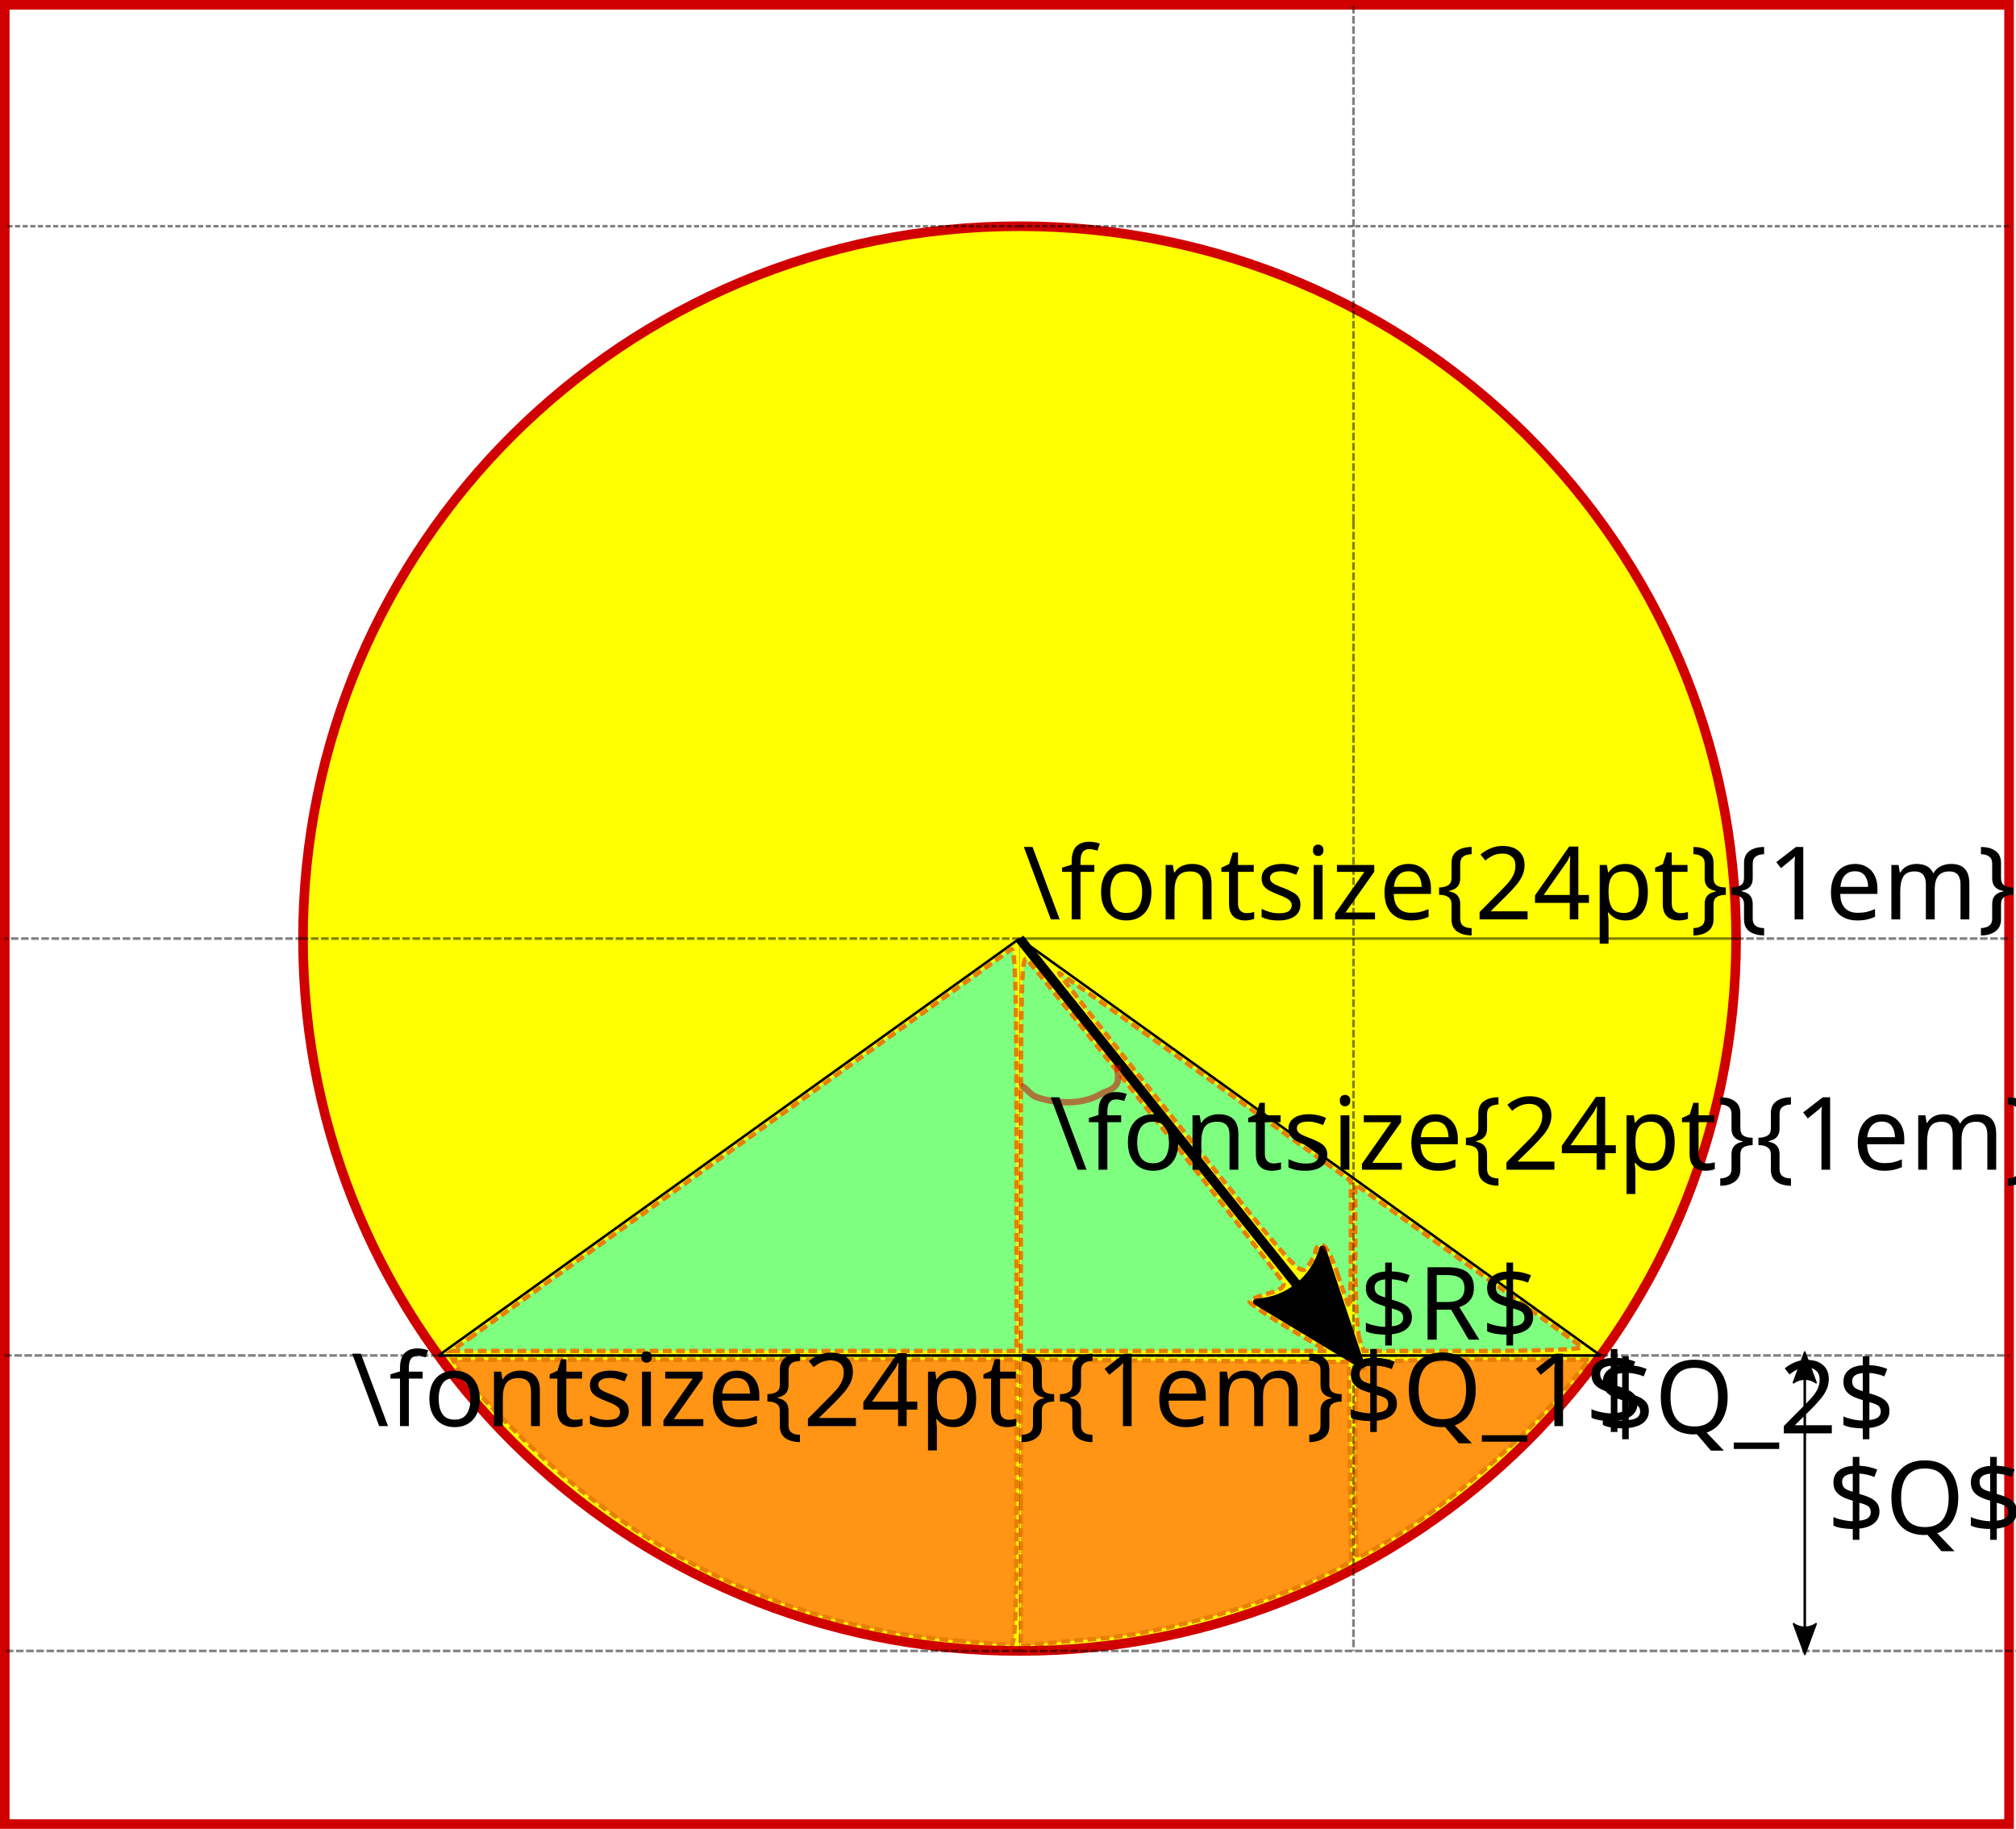
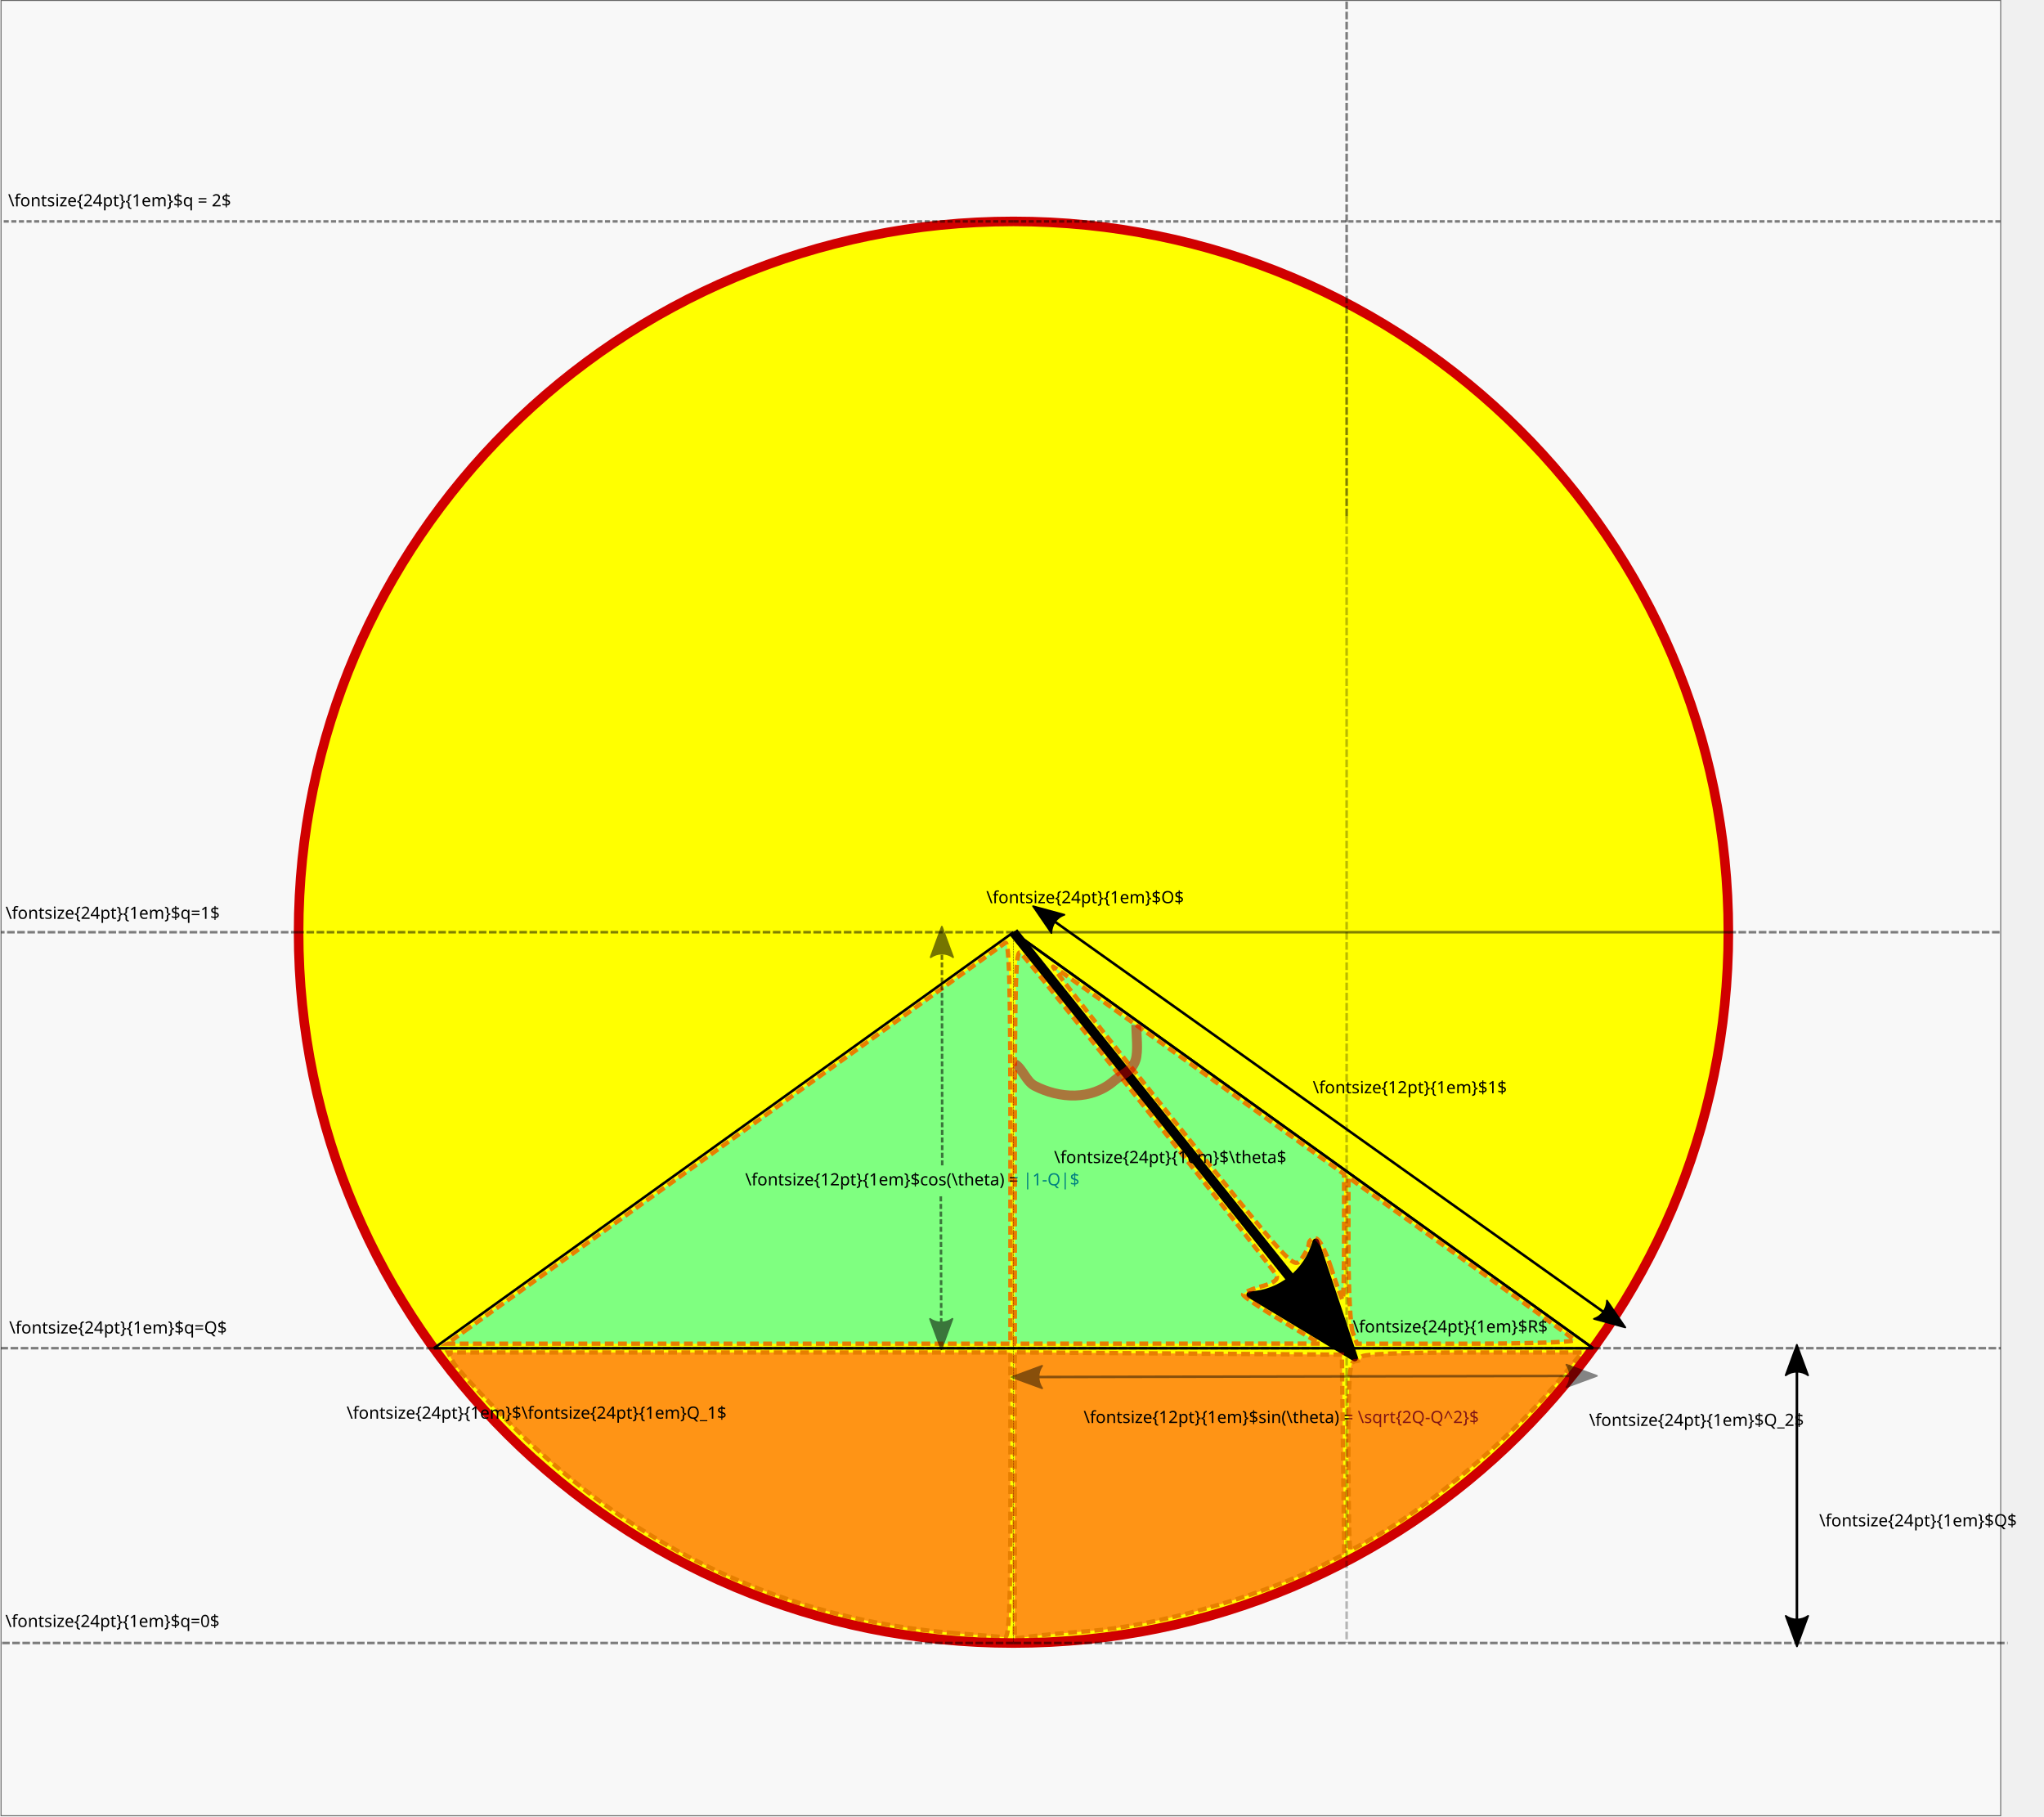
- <svg xmlns="http://www.w3.org/2000/svg" width="210.079mm" height="190.564mm" viewBox="0 0 210.079 190.564" version="1.1" id="svg5">
+ <svg xmlns="http://www.w3.org/2000/svg" width="213.491mm" height="189.667mm" viewBox="0 0 213.491 189.667" version="1.1" id="svg5">
  <defs id="defs2">
-     <marker style="overflow:visible" id="Arrow2Lstart" refX="0.0" refY="0.0" orient="auto">
-       <path transform="scale(1.1) translate(1,0)" d="M 8.719,4.034 L -2.207,0.016 L 8.719,-4.002 C 6.973,-1.63 6.983,1.616 8.719,4.034 z " style="stroke:context-stroke;fill-rule:evenodd;fill:context-stroke;stroke-width:0.625;stroke-linejoin:round" id="path2207" />
+     <marker style="overflow:visible" id="marker324271" refX="0" refY="0" orient="auto">
+       <path transform="matrix(-1.1,0,0,-1.1,-1.1,0)" d="M 8.719,4.034 -2.207,0.016 8.719,-4.002 c -1.745,2.372 -1.735,5.617 -6e-7,8.035 z" style="fill:context-stroke;fill-rule:evenodd;stroke:context-stroke;stroke-width:0.625;stroke-linejoin:round" id="path324269" />
+     </marker>
+     <marker style="overflow:visible" id="Arrow2Lstart" refX="0" refY="0" orient="auto">
+       <path transform="matrix(1.1,0,0,1.1,1.1,0)" d="M 8.719,4.034 -2.207,0.016 8.719,-4.002 c -1.745,2.372 -1.735,5.617 -6e-7,8.035 z" style="fill:context-stroke;fill-rule:evenodd;stroke:context-stroke;stroke-width:0.625;stroke-linejoin:round" id="path2207" />
    </marker>
    <marker style="overflow:visible" id="Arrow2Lend" refX="0" refY="0" orient="auto">
      <path transform="matrix(-1.1,0,0,-1.1,-1.1,0)" d="M 8.719,4.034 -2.207,0.016 8.719,-4.002 c -1.745,2.372 -1.735,5.617 -6e-7,8.035 z" style="fill:context-stroke;fill-rule:evenodd;stroke:context-stroke;stroke-width:0.625;stroke-linejoin:round" id="path2210" />
    </marker>
  </defs>
-   <g id="layer1" transform="translate(-0.1063193,-48.22017)">
-     <rect style="fill:#ffffff;stroke:#d00000;stroke-width:0.997" id="rect31" width="208.855" height="189.567" x="0.605" y="48.719" />
+   <g id="layer1" transform="translate(-0.492825,-48.66864)">
+     <rect style="opacity:0.564;fill:#ffffff;stroke:#000000;stroke-width:0.1;stroke-miterlimit:4;stroke-dasharray:none;stroke-opacity:1" id="rect31" width="208.855" height="189.567" x="0.605" y="48.719" />
+     <text xml:space="preserve" style="font-style:normal;font-variant:normal;font-weight:normal;font-stretch:normal;font-size:1.764px;line-height:1.25;font-family:sans-serif;-inkscape-font-specification:'sans-serif, Normal';font-variant-ligatures:normal;font-variant-caps:normal;font-variant-numeric:normal;font-variant-east-asian:normal;word-spacing:0px;stroke-width:0.265" x="1.453" y="187.923" id="text56983-75">
+       <tspan id="tspan56981-3" style="font-style:normal;font-variant:normal;font-weight:normal;font-stretch:normal;font-size:1.764px;font-family:sans-serif;-inkscape-font-specification:'sans-serif, Normal';font-variant-ligatures:normal;font-variant-caps:normal;font-variant-numeric:normal;font-variant-east-asian:normal;stroke-width:0.265" x="1.453" y="187.923">\fontsize{24pt}{1em}$q=Q$</tspan>
+     </text>
+     <text xml:space="preserve" style="font-style:normal;font-variant:normal;font-weight:normal;font-stretch:normal;font-size:1.764px;line-height:1.25;font-family:sans-serif;-inkscape-font-specification:'sans-serif, Normal';font-variant-ligatures:normal;font-variant-caps:normal;font-variant-numeric:normal;font-variant-east-asian:normal;word-spacing:0px;stroke-width:0.265" x="1.341" y="70.218" id="text56983-7">
+       <tspan id="tspan56981-4" style="font-style:normal;font-variant:normal;font-weight:normal;font-stretch:normal;font-size:1.764px;font-family:sans-serif;-inkscape-font-specification:'sans-serif, Normal';font-variant-ligatures:normal;font-variant-caps:normal;font-variant-numeric:normal;font-variant-east-asian:normal;stroke-width:0.265" x="1.341" y="70.218">\fontsize{24pt}{1em}$q = 2$</tspan>
+     </text>
    <ellipse style="fill:#ffff00;stroke:#d00000;stroke-width:1" id="path521" cx="106.349" cy="146.02" rx="74.668" ry="74.229" />
+     <text xml:space="preserve" style="font-style:normal;font-variant:normal;font-weight:normal;font-stretch:normal;font-size:1.764px;line-height:1.25;font-family:sans-serif;-inkscape-font-specification:'sans-serif, Normal';font-variant-ligatures:normal;font-variant-caps:normal;font-variant-numeric:normal;font-variant-east-asian:normal;word-spacing:0px;stroke-width:0.265" x="137.611" y="162.837" id="text41612-36">
+       <tspan style="font-style:normal;font-variant:normal;font-weight:normal;font-stretch:normal;font-size:1.764px;font-family:sans-serif;-inkscape-font-specification:'sans-serif, Normal';font-variant-ligatures:normal;font-variant-caps:normal;font-variant-numeric:normal;font-variant-east-asian:normal;stroke-width:0.265" x="137.611" y="162.837" id="tspan42556-7">\fontsize{12pt}{1em}$1$</tspan>
+     </text>
    <path style="fill:none;stroke:#000000;stroke-width:1;stroke-linecap:butt;stroke-linejoin:miter;stroke-miterlimit:4;stroke-dasharray:none;stroke-opacity:1;marker-end:url(#Arrow2Lend)" d="m 106.349,146.02 34.797,43.444" id="path1159" />
    <g id="g3634" style="display:inline">
      <g id="g3593" style="opacity:0.5;stroke-width:0.265;stroke-miterlimit:4;stroke-dasharray:0.794, 0.265;stroke-dashoffset:0">
        <path style="fill:none;stroke:#000000;stroke-width:0.265;stroke-linecap:butt;stroke-linejoin:miter;stroke-miterlimit:4;stroke-dasharray:0.794, 0.265;stroke-dashoffset:0;stroke-opacity:1" d="M 106.349,220.249 H 210.185" id="path2530" />
        <path style="fill:none;stroke:#000000;stroke-width:0.265;stroke-linecap:butt;stroke-linejoin:miter;stroke-miterlimit:4;stroke-dasharray:0.794, 0.265;stroke-dashoffset:0;stroke-opacity:1" d="M 106.349,220.249 H 0.493" id="path2532" />
      </g>
      <path style="opacity:0.5;fill:none;stroke:#000000;stroke-width:0.07;stroke-linecap:butt;stroke-linejoin:miter;stroke-miterlimit:4;stroke-dasharray:0.21, 0.07;stroke-dashoffset:0;stroke-opacity:1" d="m 106.349,146.02 v 74.229" id="path2538" />
      <g id="g3589" style="opacity:0.5;stroke-width:0.265;stroke-miterlimit:4;stroke-dasharray:0.794, 0.265;stroke-dashoffset:0">
        <path style="fill:none;stroke:#000000;stroke-width:0.265;stroke-linecap:butt;stroke-linejoin:miter;stroke-miterlimit:4;stroke-dasharray:0.794, 0.265;stroke-dashoffset:0;stroke-opacity:1" d="M 166.893,189.464 H 141.146 45.805" id="path2932" />
        <path style="fill:none;stroke:#000000;stroke-width:0.265;stroke-linecap:butt;stroke-linejoin:miter;stroke-miterlimit:4;stroke-dasharray:0.794, 0.265;stroke-dashoffset:0;stroke-opacity:1" d="m 166.891,189.461 h 42.569" id="path3131" />
        <path style="fill:none;stroke:#000000;stroke-width:0.265;stroke-linecap:butt;stroke-linejoin:miter;stroke-miterlimit:4;stroke-dasharray:0.794, 0.265;stroke-dashoffset:0;stroke-opacity:1" d="M 45.808,189.461 H 0.605" id="path3133" />
      </g>
      <g id="g3580" style="opacity:0.5;stroke-width:0.265;stroke-miterlimit:4;stroke-dasharray:0.794, 0.265;stroke-dashoffset:0">
        <path style="fill:none;stroke:#000000;stroke-width:0.265;stroke-linecap:butt;stroke-linejoin:miter;stroke-miterlimit:4;stroke-dasharray:0.794, 0.265;stroke-dashoffset:0;stroke-opacity:1" d="M 106.349,146.02 H 181.017 106.349 31.681" id="path2817" />
        <path style="fill:none;stroke:#000000;stroke-width:0.265;stroke-linecap:butt;stroke-linejoin:miter;stroke-miterlimit:4;stroke-dasharray:0.794, 0.265;stroke-dashoffset:0;stroke-opacity:1" d="m 181.017,146.02 h 28.442" id="path3135" />
        <path style="fill:none;stroke:#000000;stroke-width:0.265;stroke-linecap:butt;stroke-linejoin:miter;stroke-miterlimit:4;stroke-dasharray:0.794, 0.265;stroke-dashoffset:0;stroke-opacity:1" d="M 31.681,146.02 H 0.605" id="path3137" />
      </g>
      <g id="g3584" style="opacity:0.5;stroke-width:0.265;stroke-miterlimit:4;stroke-dasharray:0.794, 0.265;stroke-dashoffset:0">
-         <path style="fill:none;stroke:#000000;stroke-width:0.265;stroke-linecap:butt;stroke-linejoin:miter;stroke-miterlimit:4;stroke-dasharray:0.794, 0.265;stroke-dashoffset:0;stroke-opacity:1" d="M 141.146,102.576 V 220.249" id="path2536" />
+         <path style="opacity:0.539;fill:none;stroke:#000000;stroke-width:0.265;stroke-linecap:butt;stroke-linejoin:miter;stroke-miterlimit:4;stroke-dasharray:0.794, 0.265;stroke-dashoffset:0;stroke-opacity:1" d="M 141.146,102.576 V 220.249" id="path2536" />
        <path style="fill:none;stroke:#000000;stroke-width:0.265;stroke-linecap:butt;stroke-linejoin:miter;stroke-miterlimit:4;stroke-dasharray:0.794, 0.265;stroke-dashoffset:0;stroke-opacity:1" d="M 141.146,102.576 V 48.719" id="path3139" />
      </g>
      <g id="g4549" style="opacity:0.5;stroke-width:1;stroke-miterlimit:4;stroke-dasharray:none">
        <g id="g5559">
          <path style="fill:none;stroke:#000000;stroke-width:0.265;stroke-linecap:butt;stroke-linejoin:miter;stroke-miterlimit:4;stroke-dasharray:0.53, 0.265;stroke-dashoffset:0;stroke-opacity:1" d="M 106.349,71.791 H 209.46" id="path4463" />
          <path style="fill:none;stroke:#000000;stroke-width:0.265;stroke-linecap:butt;stroke-linejoin:miter;stroke-miterlimit:4;stroke-dasharray:0.53, 0.265;stroke-dashoffset:0;stroke-opacity:1" d="M 106.349,71.791 H 0.605" id="path4465" />
        </g>
      </g>
    </g>
    <g id="g5388" style="fill:#00ffff">
      <path style="fill:#00ffff;stroke:#000000;stroke-width:0.265px;stroke-linecap:butt;stroke-linejoin:miter;stroke-opacity:1" d="M 45.808,189.467 H 166.891" id="path4180" />
      <g id="g5349" style="fill:#00ffff">
        <path style="fill:#00ffff;stroke:#000000;stroke-width:0.265px;stroke-linecap:butt;stroke-linejoin:miter;stroke-opacity:1" d="m 106.349,146.02 60.541,43.447" id="path4346" />
        <path style="fill:#00ffff;stroke:#000000;stroke-width:0.265px;stroke-linecap:butt;stroke-linejoin:miter;stroke-opacity:1" d="M 106.349,146.02 45.808,189.467" id="path4348" />
+         <path style="fill:#00ffff;stroke:#000000;stroke-width:0.265px;stroke-linecap:butt;stroke-linejoin:miter;stroke-opacity:1" d="m 106.349,146.02 60.541,43.447" id="path4564" />
      </g>
    </g>
    <path style="opacity:0.5;fill:#00ffff;stroke:#d00000;stroke-width:1.736;stroke-miterlimit:4;stroke-dasharray:3.472, 1.736;stroke-dashoffset:0" d="m 184.744,527.172 c 3.717,-2.682 52.772,-37.879 109.01,-78.214 56.238,-40.335 103.225,-74.111 104.417,-75.056 1.727,-1.37 2.166,14.506 2.166,78.214 v 79.933 H 289.161 177.985 Z" id="path5707" transform="matrix(0.2645833,0,0,0.2645833,0.1063193,48.22017)" />
+     <text xml:space="preserve" style="font-style:normal;font-variant:normal;font-weight:normal;font-stretch:normal;font-size:1.764px;line-height:1.25;font-family:sans-serif;-inkscape-font-specification:'sans-serif, Normal';font-variant-ligatures:normal;font-variant-caps:normal;font-variant-numeric:normal;font-variant-east-asian:normal;word-spacing:0px;stroke-width:0.265" x="78.333" y="172.459" id="text41612-3">
+       <tspan style="font-style:normal;font-variant:normal;font-weight:normal;font-stretch:normal;font-size:1.764px;font-family:sans-serif;-inkscape-font-specification:'sans-serif, Normal';font-variant-ligatures:normal;font-variant-caps:normal;font-variant-numeric:normal;font-variant-east-asian:normal;stroke-width:0.265" x="78.333" y="172.459" id="tspan42556-1">\fontsize{12pt}{1em}$cos(\theta) = |1-Q|$</tspan>
+     </text>
    <path style="opacity:0.5;fill:#00ffff;stroke:#d00000;stroke-width:1.736;stroke-miterlimit:4;stroke-dasharray:3.472, 1.736;stroke-dashoffset:0" d="m 402.07,453.69 c 0,-66.315 0.364,-77.969 2.367,-75.821 5.906,6.332 100.149,125.126 100.976,127.281 0.646,1.683 -1.235,3.008 -6.147,4.33 -3.892,1.048 -7.077,2.478 -7.077,3.178 0,0.7 6.824,5.341 15.164,10.315 l 15.164,9.042 -60.224,0.017 -60.224,0.017 z" id="path5746" transform="matrix(0.2645833,0,0,0.2645833,0.1063193,48.22017)" />
    <path style="opacity:0.5;fill:#00ffff;stroke:#d00000;stroke-width:1.736;stroke-miterlimit:4;stroke-dasharray:3.472, 1.736;stroke-dashoffset:0" d="m 527.091,502.587 c -2.45,-7.607 -4.84,-12.131 -6.407,-12.131 -1.375,0 -2.517,0.975 -2.538,2.166 -0.021,1.191 -1.396,3.93 -3.055,6.086 -3.011,3.912 -3.102,3.813 -51.289,-56.103 -26.55,-33.012 -47.515,-59.732 -46.59,-59.377 0.925,0.355 27.142,18.926 58.26,41.27 l 56.578,40.624 v 24.799 c 0,13.639 -0.236,24.799 -0.525,24.799 -0.289,0 -2.284,-5.459 -4.433,-12.131 z" id="path5785" transform="matrix(0.2645833,0,0,0.2645833,0.1063193,48.22017)" />
    <path style="opacity:0.5;fill:#00ffff;stroke:#d00000;stroke-width:1.736;stroke-miterlimit:4;stroke-dasharray:3.472, 1.736;stroke-dashoffset:0" d="m 535.473,527.604 c -0.93,-2.445 -1.69,-17.209 -1.69,-32.809 V 466.432 L 577.542,497.712 c 24.068,17.204 44.501,31.968 45.406,32.809 0.954,0.886 -16.738,1.528 -42.07,1.528 h -43.716 z" id="path5824" transform="matrix(0.2645833,0,0,0.2645833,0.1063193,48.22017)" />
    <path style="opacity:0.5;fill:#ff2a2a;stroke:#d00000;stroke-width:1.736;stroke-miterlimit:4;stroke-dasharray:3.472, 1.736;stroke-dashoffset:0" d="M 378.674,646.319 C 312.339,641.145 252.972,613.477 204.313,565.058 192.294,553.099 181.543,541.559 180.422,539.415 l -2.039,-3.899 h 110.977 110.977 v 56.324 c 0,44.036 -0.473,56.271 -2.166,56.078 -1.191,-0.136 -9.965,-0.855 -19.497,-1.599 z" id="path6559" transform="matrix(0.2645833,0,0,0.2645833,0.1063193,48.22017)" />
    <path style="opacity:0.5;fill:#ff2a2a;stroke:#d00000;stroke-width:1.736;stroke-miterlimit:4;stroke-dasharray:3.472, 1.736;stroke-dashoffset:0" d="m 402.07,591.925 v -56.452 l 64.556,0.454 64.556,0.454 0.466,39.381 0.466,39.381 -8.264,4.165 c -25.085,12.641 -66.213,24.253 -92.83,26.209 -7.82,0.575 -17.533,1.453 -21.584,1.951 l -7.365,0.906 z" id="path6598" transform="matrix(0.2645833,0,0,0.2645833,0.1063193,48.22017)" />
+     <text xml:space="preserve" style="font-style:normal;font-variant:normal;font-weight:normal;font-stretch:normal;font-size:1.764px;line-height:1.25;font-family:sans-serif;-inkscape-font-specification:'sans-serif, Normal';font-variant-ligatures:normal;font-variant-caps:normal;font-variant-numeric:normal;font-variant-east-asian:normal;word-spacing:0px;stroke-width:0.265" x="113.67" y="197.275" id="text41612-3-8">
+       <tspan style="font-style:normal;font-variant:normal;font-weight:normal;font-stretch:normal;font-size:1.764px;font-family:sans-serif;-inkscape-font-specification:'sans-serif, Normal';font-variant-ligatures:normal;font-variant-caps:normal;font-variant-numeric:normal;font-variant-east-asian:normal;stroke-width:0.265" x="113.67" y="197.275" id="tspan42556-1-9">\fontsize{12pt}{1em}$sin(\theta) = \sqrt{2Q-Q^2}$</tspan>
+     </text>
    <path style="opacity:0.5;fill:#ff2a2a;stroke:#d00000;stroke-width:1.736;stroke-miterlimit:4;stroke-dasharray:3.472, 1.736;stroke-dashoffset:0" d="m 533.782,576.242 c 0,-31.965 0.369,-37.261 2.6,-37.261 1.43,0 2.6,-0.78 2.6,-1.733 0,-1.109 15.651,-1.733 43.488,-1.733 h 43.488 l -7.448,9.099 c -18.422,22.503 -48.85,48.769 -72.672,62.731 -5.779,3.387 -10.855,6.158 -11.281,6.158 -0.426,0 -0.774,-16.767 -0.774,-37.261 z" id="path6637" transform="matrix(0.2645833,0,0,0.2645833,0.1063193,48.22017)" />
-     <text xml:space="preserve" style="font-size:10.583px;line-height:1.25;font-family:sans-serif;word-spacing:0px;stroke-width:0.265" x="106.686" y="144.024" id="text13751">
-       <tspan id="tspan13749" style="stroke-width:0.265" x="106.686" y="144.024">\fontsize{24pt}{1em}$O$</tspan>
+     <circle id="path34922" style="fill:#280b0b;stroke:#d00000;stroke-width:0.265" cx="106.496" cy="161.355" r="0.004" />
+     <path style="opacity:0.534;fill:none;stroke:#cf0000;stroke-width:1.034;stroke-linecap:butt;stroke-linejoin:miter;stroke-miterlimit:4;stroke-dasharray:none;stroke-opacity:1" d="m 106.5,159.776 c 0.82,0.528 1.184,1.834 2.057,2.284 2.592,1.335 5.92,1.554 8.33,-0.55 0.752,-0.657 1.794,-0.868 2.216,-2.152 0.294,-0.894 0.072,-2.654 0.072,-3.656" id="path35408" />
+     <path style="fill:none;stroke:#000000;stroke-width:0.265;stroke-linecap:butt;stroke-linejoin:miter;stroke-miterlimit:4;stroke-dasharray:none;stroke-opacity:1;marker-start:url(#Arrow2Lstart);marker-end:url(#Arrow2Lend)" d="m 188.175,189.461 v 30.789" id="path50731" />
+     <g id="g167755">
+       <text xml:space="preserve" style="font-style:normal;font-variant:normal;font-weight:normal;font-stretch:normal;font-size:1.764px;line-height:1.25;font-family:sans-serif;-inkscape-font-specification:'sans-serif, Normal';font-variant-ligatures:normal;font-variant-caps:normal;font-variant-numeric:normal;font-variant-east-asian:normal;word-spacing:0px;stroke-width:0.265" x="103.51" y="142.99" id="text13751">
+         <tspan id="tspan13749" style="font-style:normal;font-variant:normal;font-weight:normal;font-stretch:normal;font-size:1.764px;font-family:sans-serif;-inkscape-font-specification:'sans-serif, Normal';font-variant-ligatures:normal;font-variant-caps:normal;font-variant-numeric:normal;font-variant-east-asian:normal;stroke-width:0.265" x="103.51" y="142.99">\fontsize{24pt}{1em}$O$</tspan>
+       </text>
+       <text xml:space="preserve" style="font-style:normal;font-variant:normal;font-weight:normal;font-stretch:normal;font-size:1.764px;line-height:1.25;font-family:sans-serif;-inkscape-font-specification:'sans-serif, Normal';font-variant-ligatures:normal;font-variant-caps:normal;font-variant-numeric:normal;font-variant-east-asian:normal;word-spacing:0px;stroke-width:0.265" x="36.694" y="196.822" id="text20553">
+         <tspan id="tspan20551" style="font-style:normal;font-variant:normal;font-weight:normal;font-stretch:normal;font-size:1.764px;font-family:sans-serif;-inkscape-font-specification:'sans-serif, Normal';font-variant-ligatures:normal;font-variant-caps:normal;font-variant-numeric:normal;font-variant-east-asian:normal;stroke-width:0.265" x="36.694" y="196.822">\fontsize{24pt}{1em}$\fontsize{24pt}{1em}Q_1$</tspan>
+       </text>
+       <text xml:space="preserve" style="font-style:normal;font-variant:normal;font-weight:normal;font-stretch:normal;font-size:1.764px;line-height:1.25;font-family:sans-serif;-inkscape-font-specification:'sans-serif, Normal';font-variant-ligatures:normal;font-variant-caps:normal;font-variant-numeric:normal;font-variant-east-asian:normal;word-spacing:0px;stroke-width:0.265" x="166.473" y="197.578" id="text26739">
+         <tspan id="tspan26737" style="font-style:normal;font-variant:normal;font-weight:normal;font-stretch:normal;font-size:1.764px;font-family:sans-serif;-inkscape-font-specification:'sans-serif, Normal';font-variant-ligatures:normal;font-variant-caps:normal;font-variant-numeric:normal;font-variant-east-asian:normal;stroke-width:0.265" x="166.473" y="197.578">\fontsize{24pt}{1em}$Q_2$</tspan>
+       </text>
+       <text xml:space="preserve" style="font-style:normal;font-variant:normal;font-weight:normal;font-stretch:normal;font-size:1.764px;line-height:1.25;font-family:sans-serif;-inkscape-font-specification:'sans-serif, Normal';font-variant-ligatures:normal;font-variant-caps:normal;font-variant-numeric:normal;font-variant-east-asian:normal;word-spacing:0px;stroke-width:0.265" x="110.585" y="170.132" id="text41612">
+         <tspan style="font-style:normal;font-variant:normal;font-weight:normal;font-stretch:normal;font-size:1.764px;font-family:sans-serif;-inkscape-font-specification:'sans-serif, Normal';font-variant-ligatures:normal;font-variant-caps:normal;font-variant-numeric:normal;font-variant-east-asian:normal;stroke-width:0.265" x="110.585" y="170.132" id="tspan42556">\fontsize{24pt}{1em}$\theta$</tspan>
+       </text>
+       <text xml:space="preserve" style="font-style:normal;font-variant:normal;font-weight:normal;font-stretch:normal;font-size:1.764px;line-height:1.25;font-family:sans-serif;-inkscape-font-specification:'sans-serif, Normal';font-variant-ligatures:normal;font-variant-caps:normal;font-variant-numeric:normal;font-variant-east-asian:normal;word-spacing:0px;stroke-width:0.265" x="190.503" y="208.064" id="text56983">
+         <tspan id="tspan56981" style="font-style:normal;font-variant:normal;font-weight:normal;font-stretch:normal;font-size:1.764px;font-family:sans-serif;-inkscape-font-specification:'sans-serif, Normal';font-variant-ligatures:normal;font-variant-caps:normal;font-variant-numeric:normal;font-variant-east-asian:normal;stroke-width:0.265" x="190.503" y="208.064">\fontsize{24pt}{1em}$Q$</tspan>
+       </text>
+       <text xml:space="preserve" style="font-style:normal;font-variant:normal;font-weight:normal;font-stretch:normal;font-size:1.764px;line-height:1.25;font-family:sans-serif;-inkscape-font-specification:'sans-serif, Normal';font-variant-ligatures:normal;font-variant-caps:normal;font-variant-numeric:normal;font-variant-east-asian:normal;word-spacing:0px;stroke-width:0.265" x="141.783" y="187.815" id="text80337">
+         <tspan id="tspan80335" style="font-style:normal;font-variant:normal;font-weight:normal;font-stretch:normal;font-size:1.764px;font-family:sans-serif;-inkscape-font-specification:'sans-serif, Normal';font-variant-ligatures:normal;font-variant-caps:normal;font-variant-numeric:normal;font-variant-east-asian:normal;stroke-width:0.265" x="141.783" y="187.815">\fontsize{24pt}{1em}$R$</tspan>
+       </text>
+     </g>
+     <text xml:space="preserve" style="font-style:normal;font-variant:normal;font-weight:normal;font-stretch:normal;font-size:1.764px;line-height:1.25;font-family:sans-serif;-inkscape-font-specification:'sans-serif, Normal';font-variant-ligatures:normal;font-variant-caps:normal;font-variant-numeric:normal;font-variant-east-asian:normal;word-spacing:0px;stroke-width:0.265" x="1.079" y="144.625" id="text56983-1">
+       <tspan id="tspan56981-8" style="font-style:normal;font-variant:normal;font-weight:normal;font-stretch:normal;font-size:1.764px;font-family:sans-serif;-inkscape-font-specification:'sans-serif, Normal';font-variant-ligatures:normal;font-variant-caps:normal;font-variant-numeric:normal;font-variant-east-asian:normal;stroke-width:0.265" x="1.079" y="144.625">\fontsize{24pt}{1em}$q=1$</tspan>
    </text>
-     <text xml:space="preserve" style="font-size:10.583px;line-height:1.25;font-family:sans-serif;word-spacing:0px;stroke-width:0.265" x="36.694" y="196.822" id="text20553">
-       <tspan id="tspan20551" style="stroke-width:0.265" x="36.694" y="196.822">\fontsize{24pt}{1em}$Q_1$</tspan>
+     <text xml:space="preserve" style="font-style:normal;font-variant:normal;font-weight:normal;font-stretch:normal;font-size:1.764px;line-height:1.25;font-family:sans-serif;-inkscape-font-specification:'sans-serif, Normal';font-variant-ligatures:normal;font-variant-caps:normal;font-variant-numeric:normal;font-variant-east-asian:normal;word-spacing:0px;stroke-width:0.265" x="1.053" y="218.579" id="text56983-5">
+       <tspan id="tspan56981-9" style="font-style:normal;font-variant:normal;font-weight:normal;font-stretch:normal;font-size:1.764px;font-family:sans-serif;-inkscape-font-specification:'sans-serif, Normal';font-variant-ligatures:normal;font-variant-caps:normal;font-variant-numeric:normal;font-variant-east-asian:normal;stroke-width:0.265" x="1.053" y="218.579">\fontsize{24pt}{1em}$q=0$</tspan>
    </text>
-     <text xml:space="preserve" style="font-size:10.583px;line-height:1.25;font-family:sans-serif;word-spacing:0px;stroke-width:0.265" x="166.473" y="197.578" id="text26739">
-       <tspan id="tspan26737" style="stroke-width:0.265" x="166.473" y="197.578">$Q_2$</tspan>
-     </text>
-     <circle id="path34922" style="fill:#280b0b;stroke:#d00000;stroke-width:0.265" cx="106.496" cy="161.355" r="0.004" />
-     <path style="opacity:0.534;fill:none;stroke:#cf0000;stroke-width:0.665;stroke-linecap:butt;stroke-linejoin:miter;stroke-miterlimit:4;stroke-dasharray:none;stroke-opacity:1" d="m 106.5,161.355 c 0.651,0.276 0.939,0.957 1.631,1.192 2.056,0.697 4.695,0.811 6.606,-0.287 0.596,-0.343 1.423,-0.453 1.758,-1.123 0.233,-0.467 0.057,-1.385 0.057,-1.907" id="path35408" />
-     <text xml:space="preserve" style="font-size:10.583px;line-height:1.25;font-family:sans-serif;word-spacing:0px;stroke-width:0.265" x="109.485" y="170.107" id="text41612">
-       <tspan style="stroke-width:0.265" x="109.485" y="170.107" id="tspan42556">\fontsize{24pt}{1em}$\theta$</tspan>
-     </text>
-     <path style="fill:none;stroke:#000000;stroke-width:0.265;stroke-linecap:butt;stroke-linejoin:miter;stroke-miterlimit:4;stroke-dasharray:none;stroke-opacity:1;marker-start:url(#Arrow2Lstart);marker-end:url(#Arrow2Lend)" d="m 188.175,189.461 v 30.789" id="path50731" />
-     <text xml:space="preserve" style="font-size:10.583px;line-height:1.25;font-family:sans-serif;word-spacing:0px;stroke-width:0.265" x="190.503" y="208.064" id="text56983">
-       <tspan id="tspan56981" style="stroke-width:0.265" x="190.503" y="208.064">$Q$</tspan>
-     </text>
-     <text xml:space="preserve" style="font-size:10.583px;line-height:1.25;font-family:sans-serif;word-spacing:0px;stroke-width:0.265" x="141.783" y="187.815" id="text80337">
-       <tspan id="tspan80335" style="stroke-width:0.265" x="141.783" y="187.815">$R$</tspan>
-     </text>
+     <path style="opacity:0.541;fill:none;stroke:#000000;stroke-width:0.265;stroke-linecap:butt;stroke-linejoin:miter;stroke-miterlimit:4;stroke-dasharray:0.53, 0.265;stroke-dashoffset:0;stroke-opacity:1;marker-end:url(#marker324271)" d="m 98.906,170.372 -0.018,-12.778 -0.002,-1.434 -0.015,-10.361" id="path323576" />
+     <path style="opacity:0.541;fill:none;stroke:#000000;stroke-width:0.265;stroke-linecap:butt;stroke-linejoin:miter;stroke-miterlimit:4;stroke-dasharray:0.53, 0.265;stroke-dashoffset:0;stroke-opacity:1;marker-end:url(#marker324271)" d="m 98.759,173.601 0.049,15.63" id="path323611" />
+     <path style="opacity:0.466;fill:none;stroke:#000000;stroke-width:0.265px;stroke-linecap:butt;stroke-linejoin:miter;stroke-opacity:1;marker-start:url(#Arrow2Lstart);marker-end:url(#marker324271)" d="m 106.509,192.476 60.425,-0.122" id="path1982" />
+     <path style="fill:none;stroke:#000000;stroke-width:0.265px;stroke-linecap:butt;stroke-linejoin:miter;stroke-opacity:1;marker-start:url(#Arrow2Lstart);marker-end:url(#marker324271)" d="m 108.683,143.506 61.28,43.585" id="path4960" />
  </g>
</svg>
